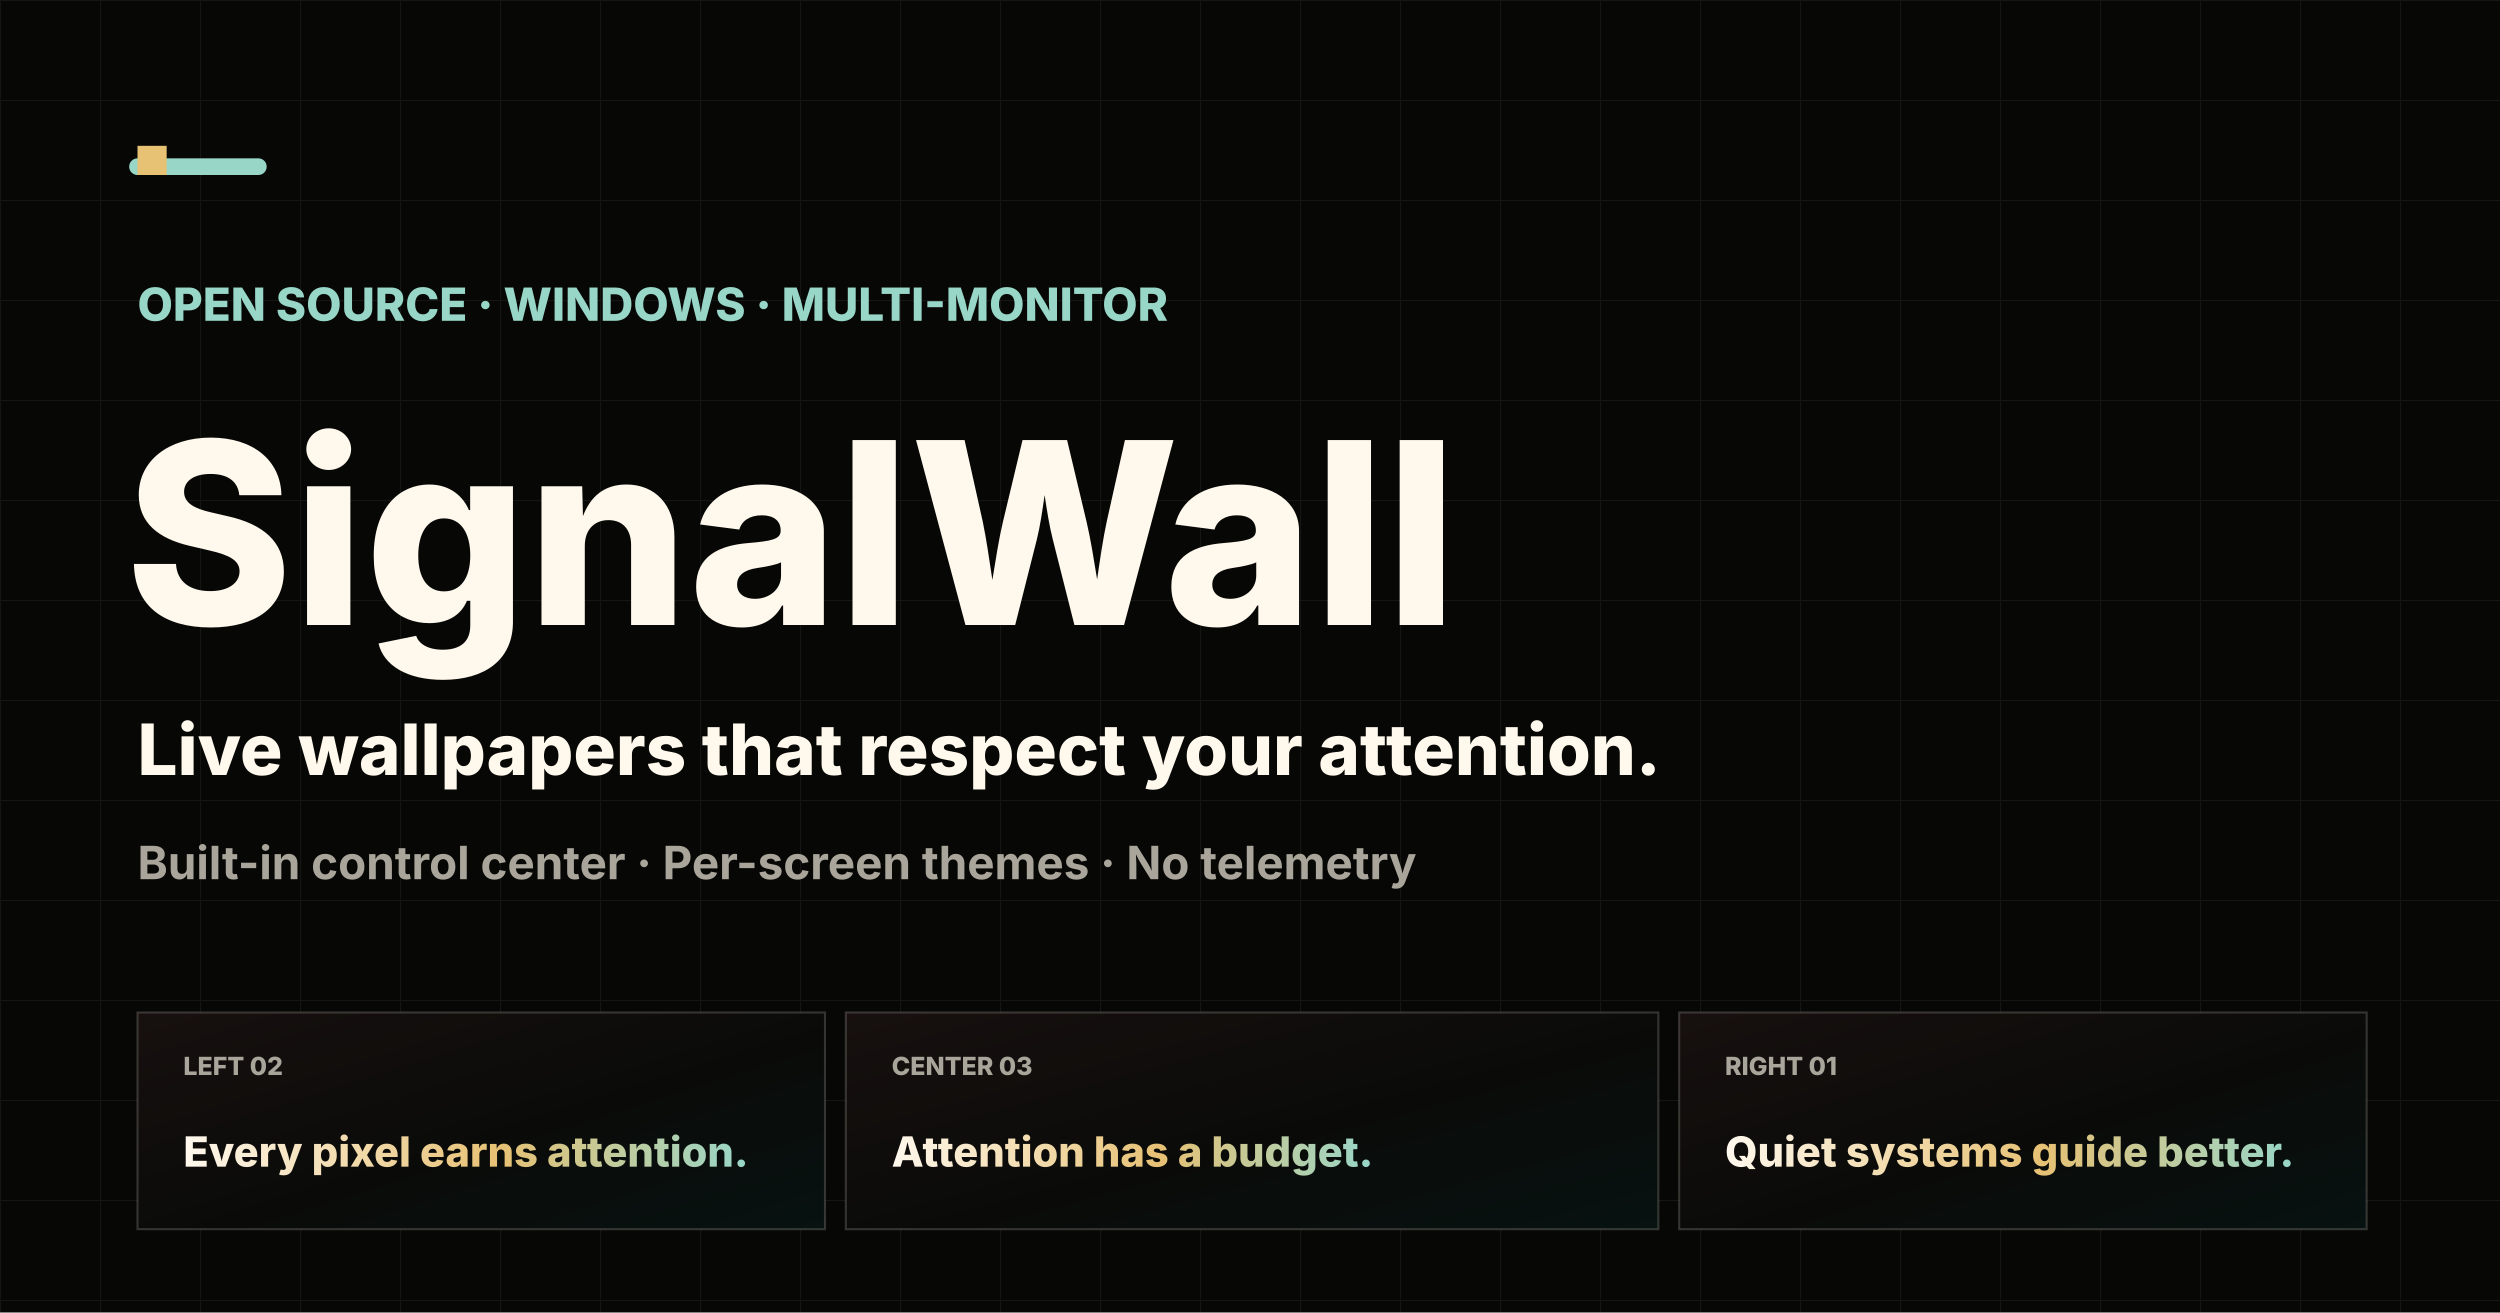
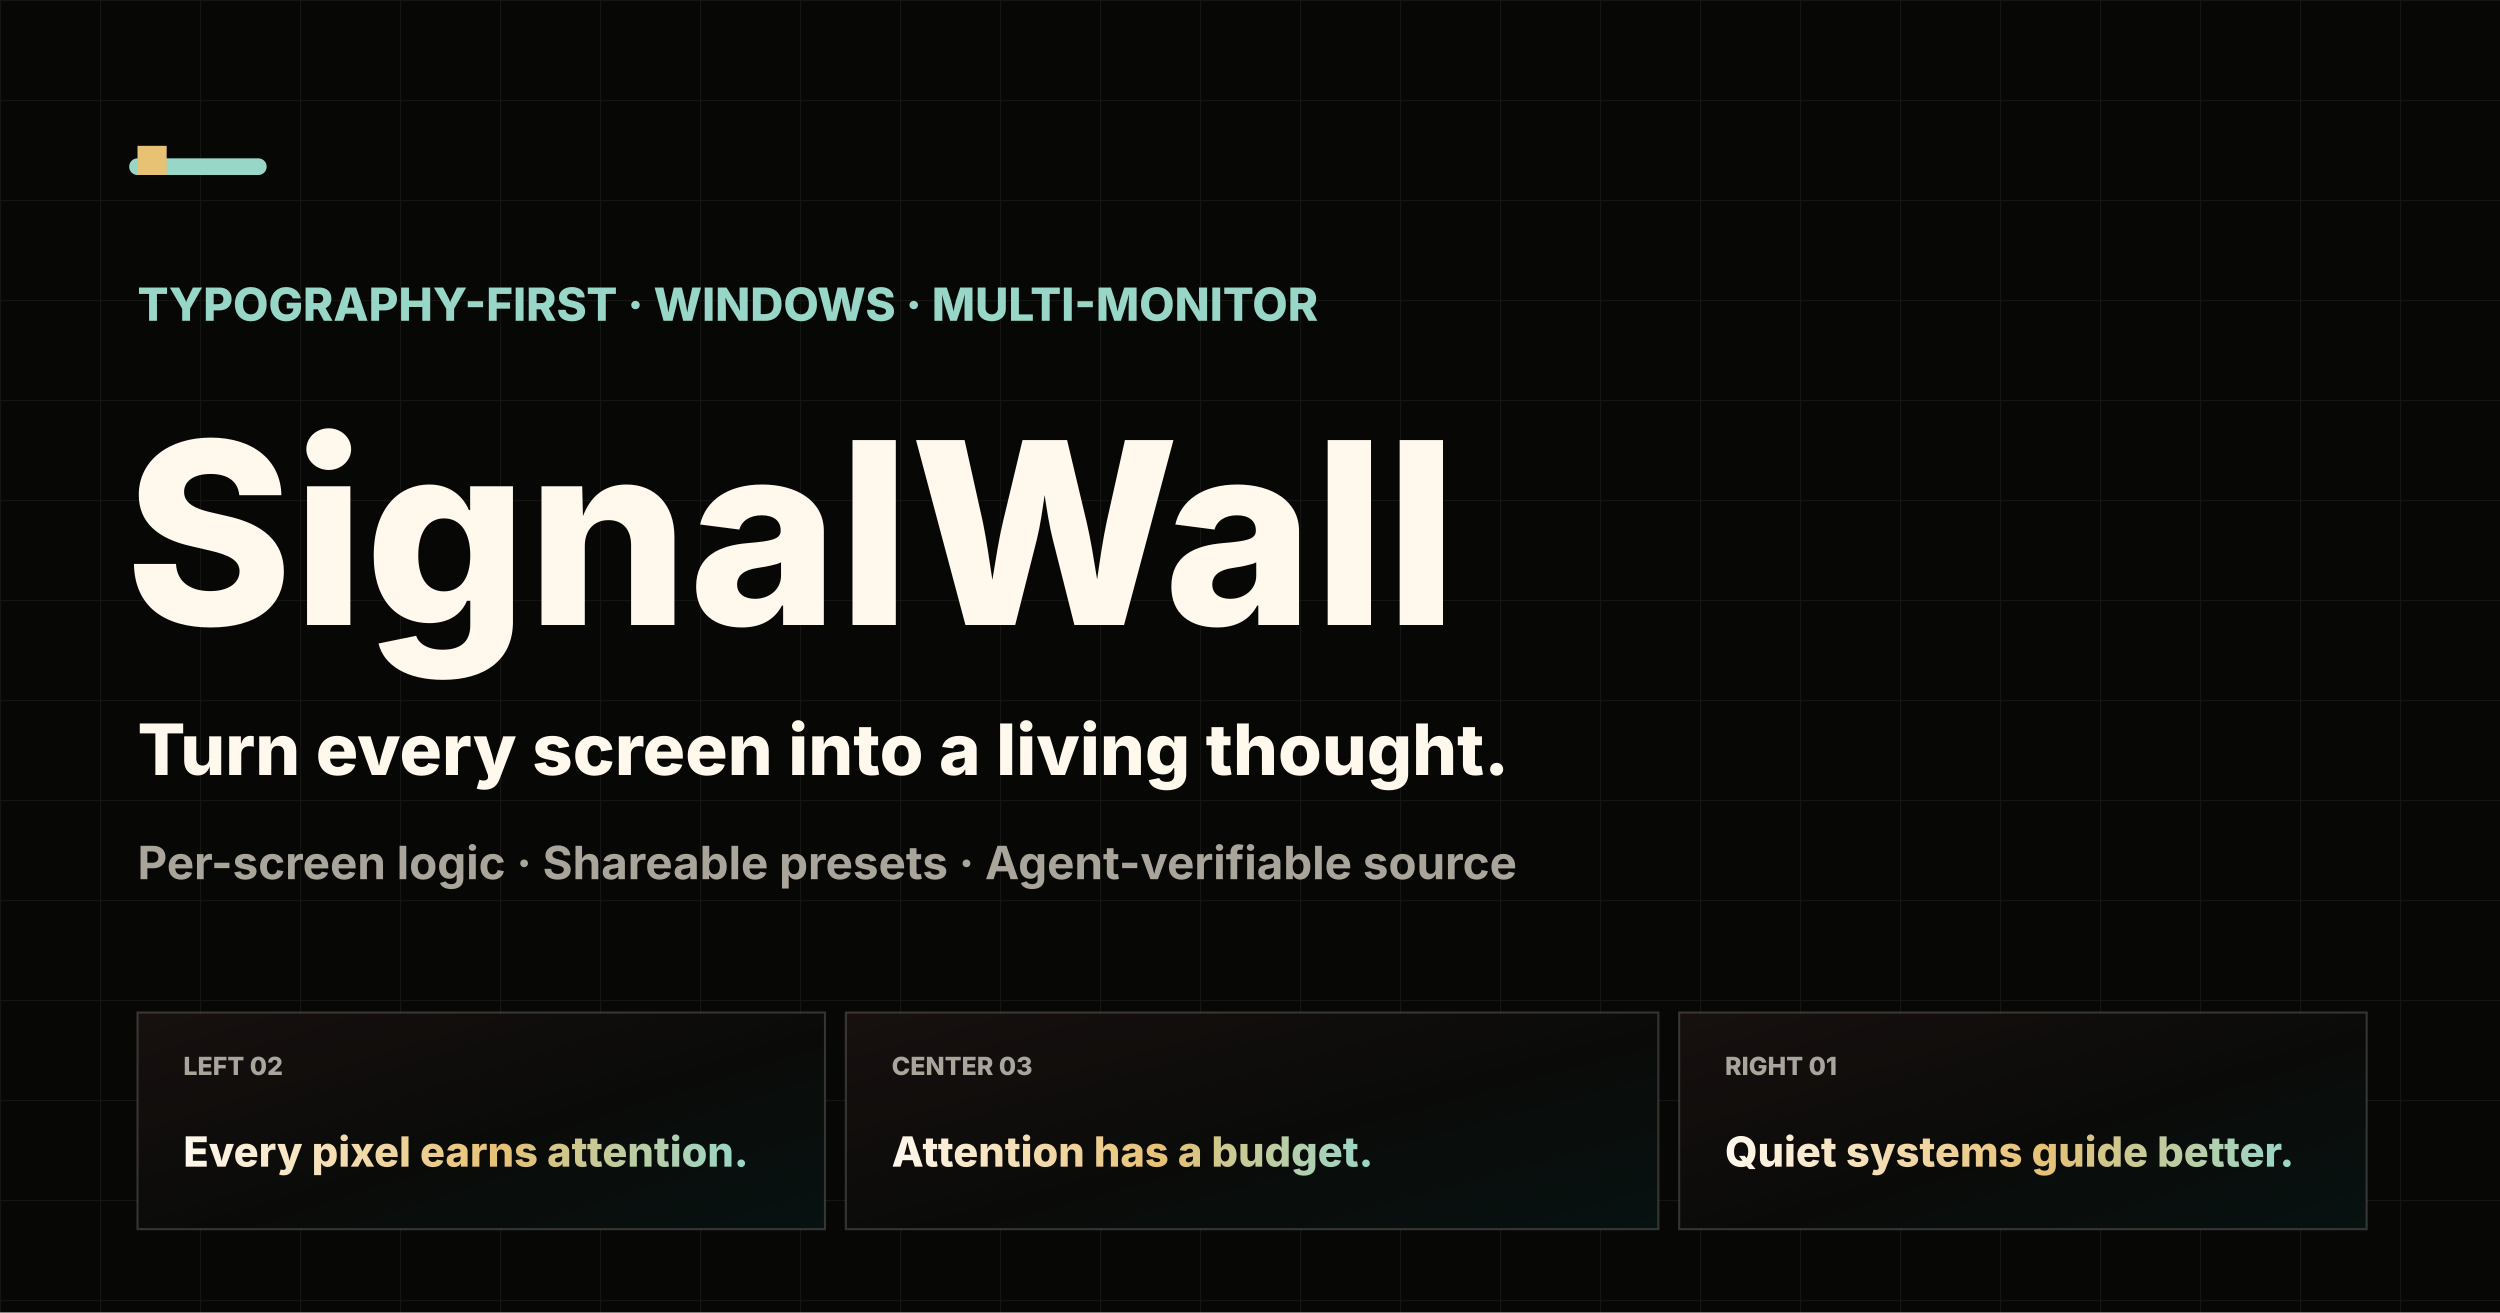
<svg xmlns="http://www.w3.org/2000/svg" width="1200" height="630" viewBox="0 0 1200 630" role="img" aria-labelledby="title desc">
  <defs>
    <linearGradient id="text" x1="0" x2="1" y1="0" y2="0">
      <stop offset="0" stop-color="#fff8ed" />
      <stop offset="0.56" stop-color="#e7c174" />
      <stop offset="1" stop-color="#98d6c8" />
    </linearGradient>
    <linearGradient id="scene" x1="0" x2="1" y1="0" y2="1">
      <stop offset="0" stop-color="#17100f" />
      <stop offset="0.55" stop-color="#0a0b09" />
      <stop offset="1" stop-color="#071211" />
    </linearGradient>
    <pattern id="grid" width="48" height="48" patternUnits="userSpaceOnUse">
      <path d="M48 0H0v48" fill="none" stroke="#fff8ed" stroke-opacity="0.055" />
    </pattern>
  </defs>
  <rect width="1200" height="630" fill="#070806" />
  <rect width="1200" height="630" fill="url(#grid)" />
  <path d="M66 80h58" stroke="#98d6c8" stroke-width="8" stroke-linecap="round" />
  <rect x="66" y="70" width="14" height="14" fill="#e7c174" />
-   <text x="66" y="154" fill="#98d6c8" font-family="Inter, Arial, sans-serif" font-size="22" font-weight="800">OPEN SOURCE · WINDOWS · MULTI-MONITOR</text>
+   <text x="66" y="154" fill="#98d6c8" font-family="Inter, Arial, sans-serif" font-size="22" font-weight="800">TYPOGRAPHY-FIRST · WINDOWS · MULTI-MONITOR</text>
  <text x="60" y="300" fill="#fff8ed" font-family="Inter, Arial, sans-serif" font-size="122" font-weight="820">SignalWall</text>
-   <text x="66" y="372" fill="#fff8ed" font-family="Inter, Arial, sans-serif" font-size="34" font-weight="760">Live wallpapers that respect your attention.</text>
-   <text x="66" y="422" fill="#aaa59b" font-family="Inter, Arial, sans-serif" font-size="22" font-weight="650">Built-in control center · Per-screen themes · No telemetry</text>
+   <text x="66" y="372" fill="#fff8ed" font-family="Inter, Arial, sans-serif" font-size="34" font-weight="760">Turn every screen into a living thought.</text>
+   <text x="66" y="422" fill="#aaa59b" font-family="Inter, Arial, sans-serif" font-size="22" font-weight="650">Per-screen logic · Shareable presets · Agent-verifiable source</text>
  <g transform="translate(66 486)">
    <rect width="330" height="104" fill="url(#scene)" stroke="#fff8ed" stroke-opacity="0.18" />
    <rect x="340" width="390" height="104" fill="url(#scene)" stroke="#fff8ed" stroke-opacity="0.18" />
    <rect x="740" width="330" height="104" fill="url(#scene)" stroke="#fff8ed" stroke-opacity="0.18" />
    <text x="22" y="30" fill="#aaa59b" font-family="Inter, Arial, sans-serif" font-size="12" font-weight="800">LEFT 02</text>
    <text x="362" y="30" fill="#aaa59b" font-family="Inter, Arial, sans-serif" font-size="12" font-weight="800">CENTER 03</text>
    <text x="762" y="30" fill="#aaa59b" font-family="Inter, Arial, sans-serif" font-size="12" font-weight="800">RIGHT 01</text>
    <text x="22" y="74" fill="url(#text)" font-family="Inter, Arial, sans-serif" font-size="20" font-weight="820">Every pixel earns attention.</text>
    <text x="362" y="74" fill="url(#text)" font-family="Inter, Arial, sans-serif" font-size="20" font-weight="820">Attention has a budget.</text>
    <text x="762" y="74" fill="url(#text)" font-family="Inter, Arial, sans-serif" font-size="20" font-weight="820">Quiet systems guide better.</text>
  </g>
</svg>
